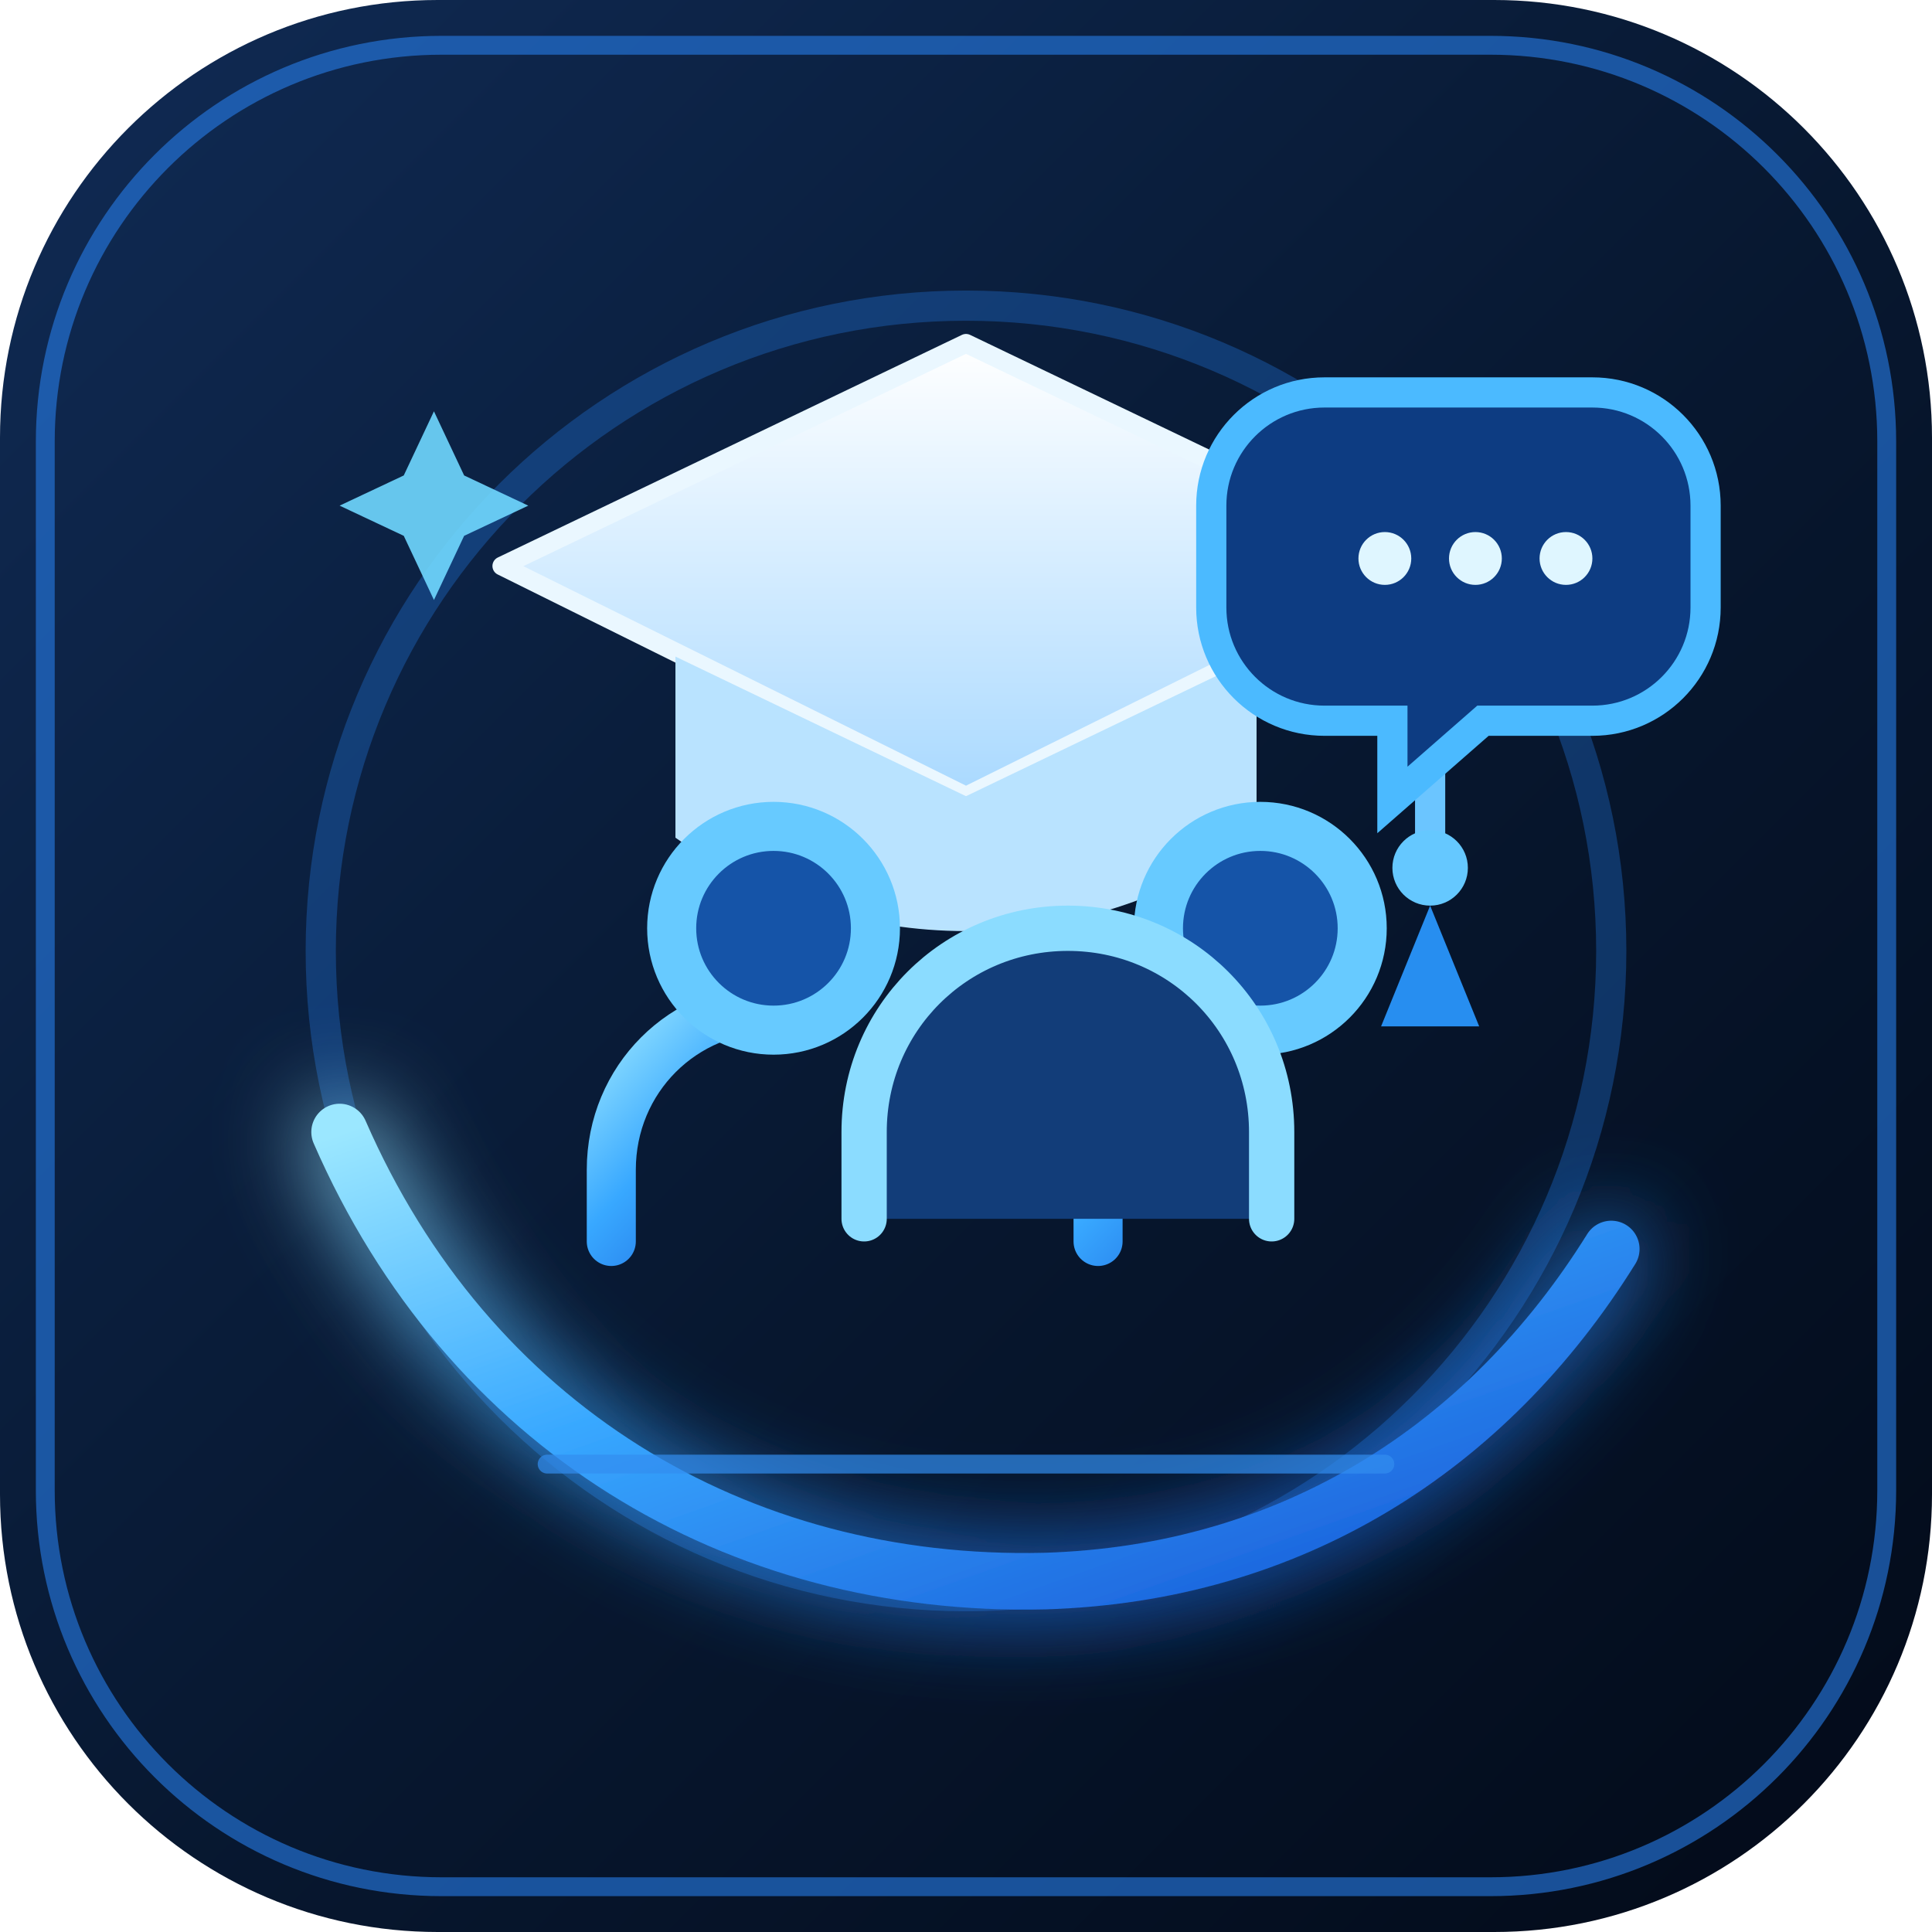
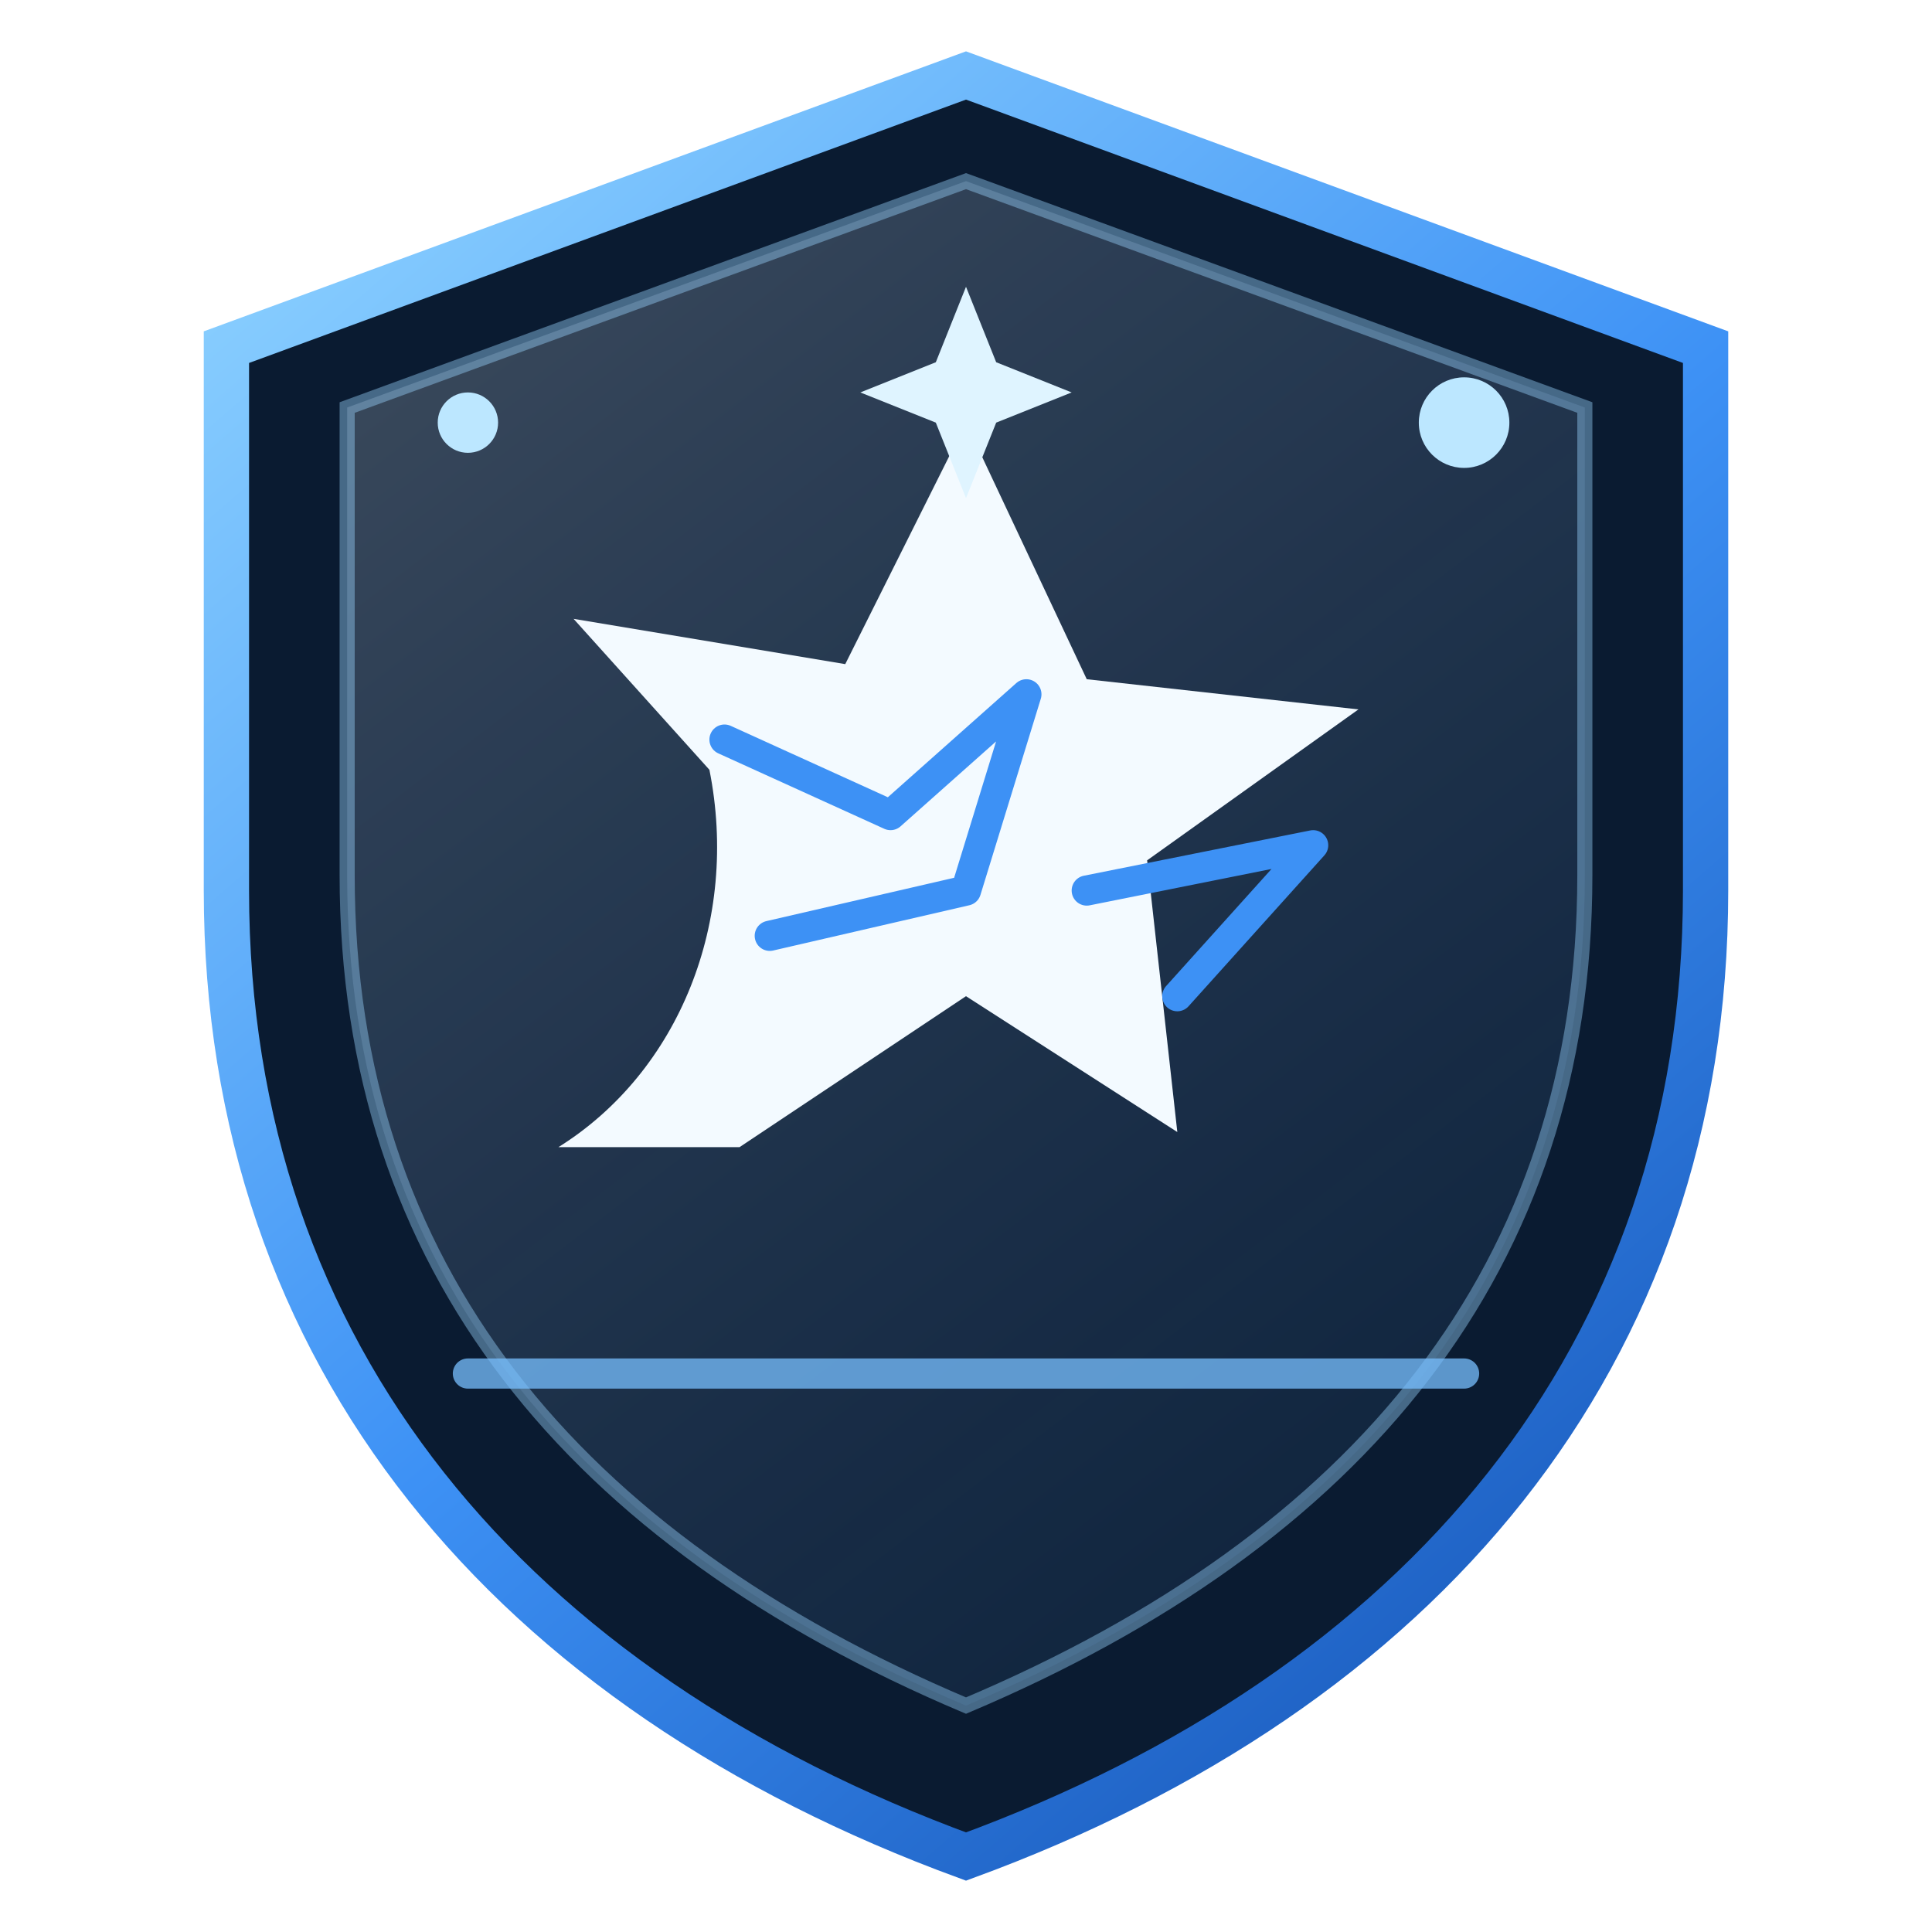
- <svg xmlns="http://www.w3.org/2000/svg" width="512" height="512" viewBox="0 0 512 512">
+ <svg xmlns="http://www.w3.org/2000/svg" width="512" height="512" viewBox="0 0 128 128" fill="none">
  <defs>
-     <linearGradient id="bg" x1="0" y1="0" x2="1" y2="1">
-       <stop stop-color="#102b55" />
-       <stop offset=".55" stop-color="#07172f" />
-       <stop offset="1" stop-color="#030a18" />
+     <linearGradient id="g" x1="18" y1="12" x2="108" y2="116" gradientUnits="userSpaceOnUse">
+       <stop stop-color="#8BD0FF" />
+       <stop offset=".52" stop-color="#3D91F5" />
+       <stop offset="1" stop-color="#1756B8" />
    </linearGradient>
-     <linearGradient id="blue" x1="0" y1="0" x2="1" y2="1">
-       <stop stop-color="#9be7ff" />
-       <stop offset=".42" stop-color="#38a8ff" />
-       <stop offset="1" stop-color="#1554d5" />
+     <linearGradient id="glass" x1="22" y1="10" x2="103" y2="116" gradientUnits="userSpaceOnUse">
+       <stop stop-color="#FFFFFF" stop-opacity=".22" />
+       <stop offset="1" stop-color="#5DAAFF" stop-opacity=".04" />
    </linearGradient>
-     <linearGradient id="white" x1="0" y1="0" x2="0" y2="1">
-       <stop stop-color="#fff" />
-       <stop offset="1" stop-color="#a9d9ff" />
-     </linearGradient>
-     <filter id="glow" x="-60%" y="-60%" width="220%" height="220%">
-       <feGaussianBlur stdDeviation="12" result="b" />
-       <feMerge>
-         <feMergeNode in="b" />
-         <feMergeNode in="SourceGraphic" />
-       </feMerge>
-     </filter>
  </defs>
-   <rect width="512" height="512" rx="116" fill="url(#bg)" />
-   <rect x="12" y="12" width="488" height="488" rx="105" fill="none" stroke="#277ee9" stroke-opacity=".6" stroke-width="5" />
-   <circle cx="256" cy="252" r="171" fill="none" stroke="#237eea" stroke-opacity=".32" stroke-width="8" />
-   <path d="M90 300c34 78 105 121 187 119 65-2 117-35 150-88" fill="none" stroke="url(#blue)" stroke-width="15" stroke-linecap="round" filter="url(#glow)" />
-   <path d="M133 150 256 91l123 59-123 61z" fill="url(#white)" stroke="#eaf7ff" stroke-width="5" stroke-linejoin="round" />
-   <path d="M179 174v48c47 33 107 33 154 0v-48l-77 37z" fill="#b9e3ff" />
-   <path d="M379 150v73" stroke="#6bc5ff" stroke-width="8" stroke-linecap="round" />
-   <circle cx="379" cy="230" r="10" fill="#65c8ff" />
-   <path d="M379 240l-13 32h26z" fill="#278ef0" />
-   <g fill="none" stroke="url(#blue)" stroke-width="13" stroke-linecap="round" stroke-linejoin="round">
-     <path d="M162 329v-19c0-24 19-43 43-43h15" />
-     <circle cx="205" cy="246" r="27" fill="#1554a8" stroke="#67caff" />
-     <path d="M291 329v-19c0-24 19-43 43-43h15" />
-     <circle cx="334" cy="246" r="27" fill="#1554a8" stroke="#67caff" />
-   </g>
-   <path d="M229 323v-23c0-30 24-54 54-54s54 24 54 54v23" fill="#123d79" stroke="#8bdcff" stroke-width="12" stroke-linecap="round" />
-   <path d="M351 104h71a30 30 0 0 1 30 30v27a30 30 0 0 1-30 30h-29l-24 21v-21h-18a30 30 0 0 1-30-30v-27a30 30 0 0 1 30-30z" fill="#0d3c82" stroke="#4bbaff" stroke-width="8" />
-   <g fill="#dff6ff">
-     <circle cx="367" cy="148" r="7" />
-     <circle cx="391" cy="148" r="7" />
-     <circle cx="415" cy="148" r="7" />
-   </g>
-   <path d="M145 388h222" stroke="#328ef0" stroke-opacity=".7" stroke-width="5" stroke-linecap="round" />
-   <path d="M115 109l8 17 17 8-17 8-8 17-8-17-17-8 17-8z" fill="#70d8ff" opacity=".9" />
+   <path d="M64 5 113 23v36c0 31-19 53-49 64C34 112 15 90 15 59V23L64 5Z" fill="#0A1B31" stroke="url(#g)" stroke-width="3" />
+   <path d="M64 12 105 27v31c0 26-15 44-41 55C38 102 23 84 23 58V27l41-15Z" fill="url(#glass)" stroke="#9AD5FF" stroke-opacity=".42" />
+   <path d="M37 76c8-5 12-15 10-25l-9-10 18 3 8-16 8 17 18 2-14 10 2 18-14-9-15 10Z" fill="#F3FAFF" />
+   <path d="m48 49 11 5 9-8-4 13-13 3M72 59l15-3-9 10" stroke="#3D91F5" stroke-width="2" stroke-linecap="round" stroke-linejoin="round" />
+   <path d="M31 91h66" stroke="#77BFFF" stroke-width="2" stroke-linecap="round" opacity=".75" />
+   <circle cx="97" cy="28" r="3" fill="#BCE7FF" />
+   <circle cx="31" cy="28" r="2" fill="#BCE7FF" />
+   <path d="m64 19 2 5 5 2-5 2-2 5-2-5-5-2 5-2 2-5Z" fill="#DFF4FF" />
</svg>
